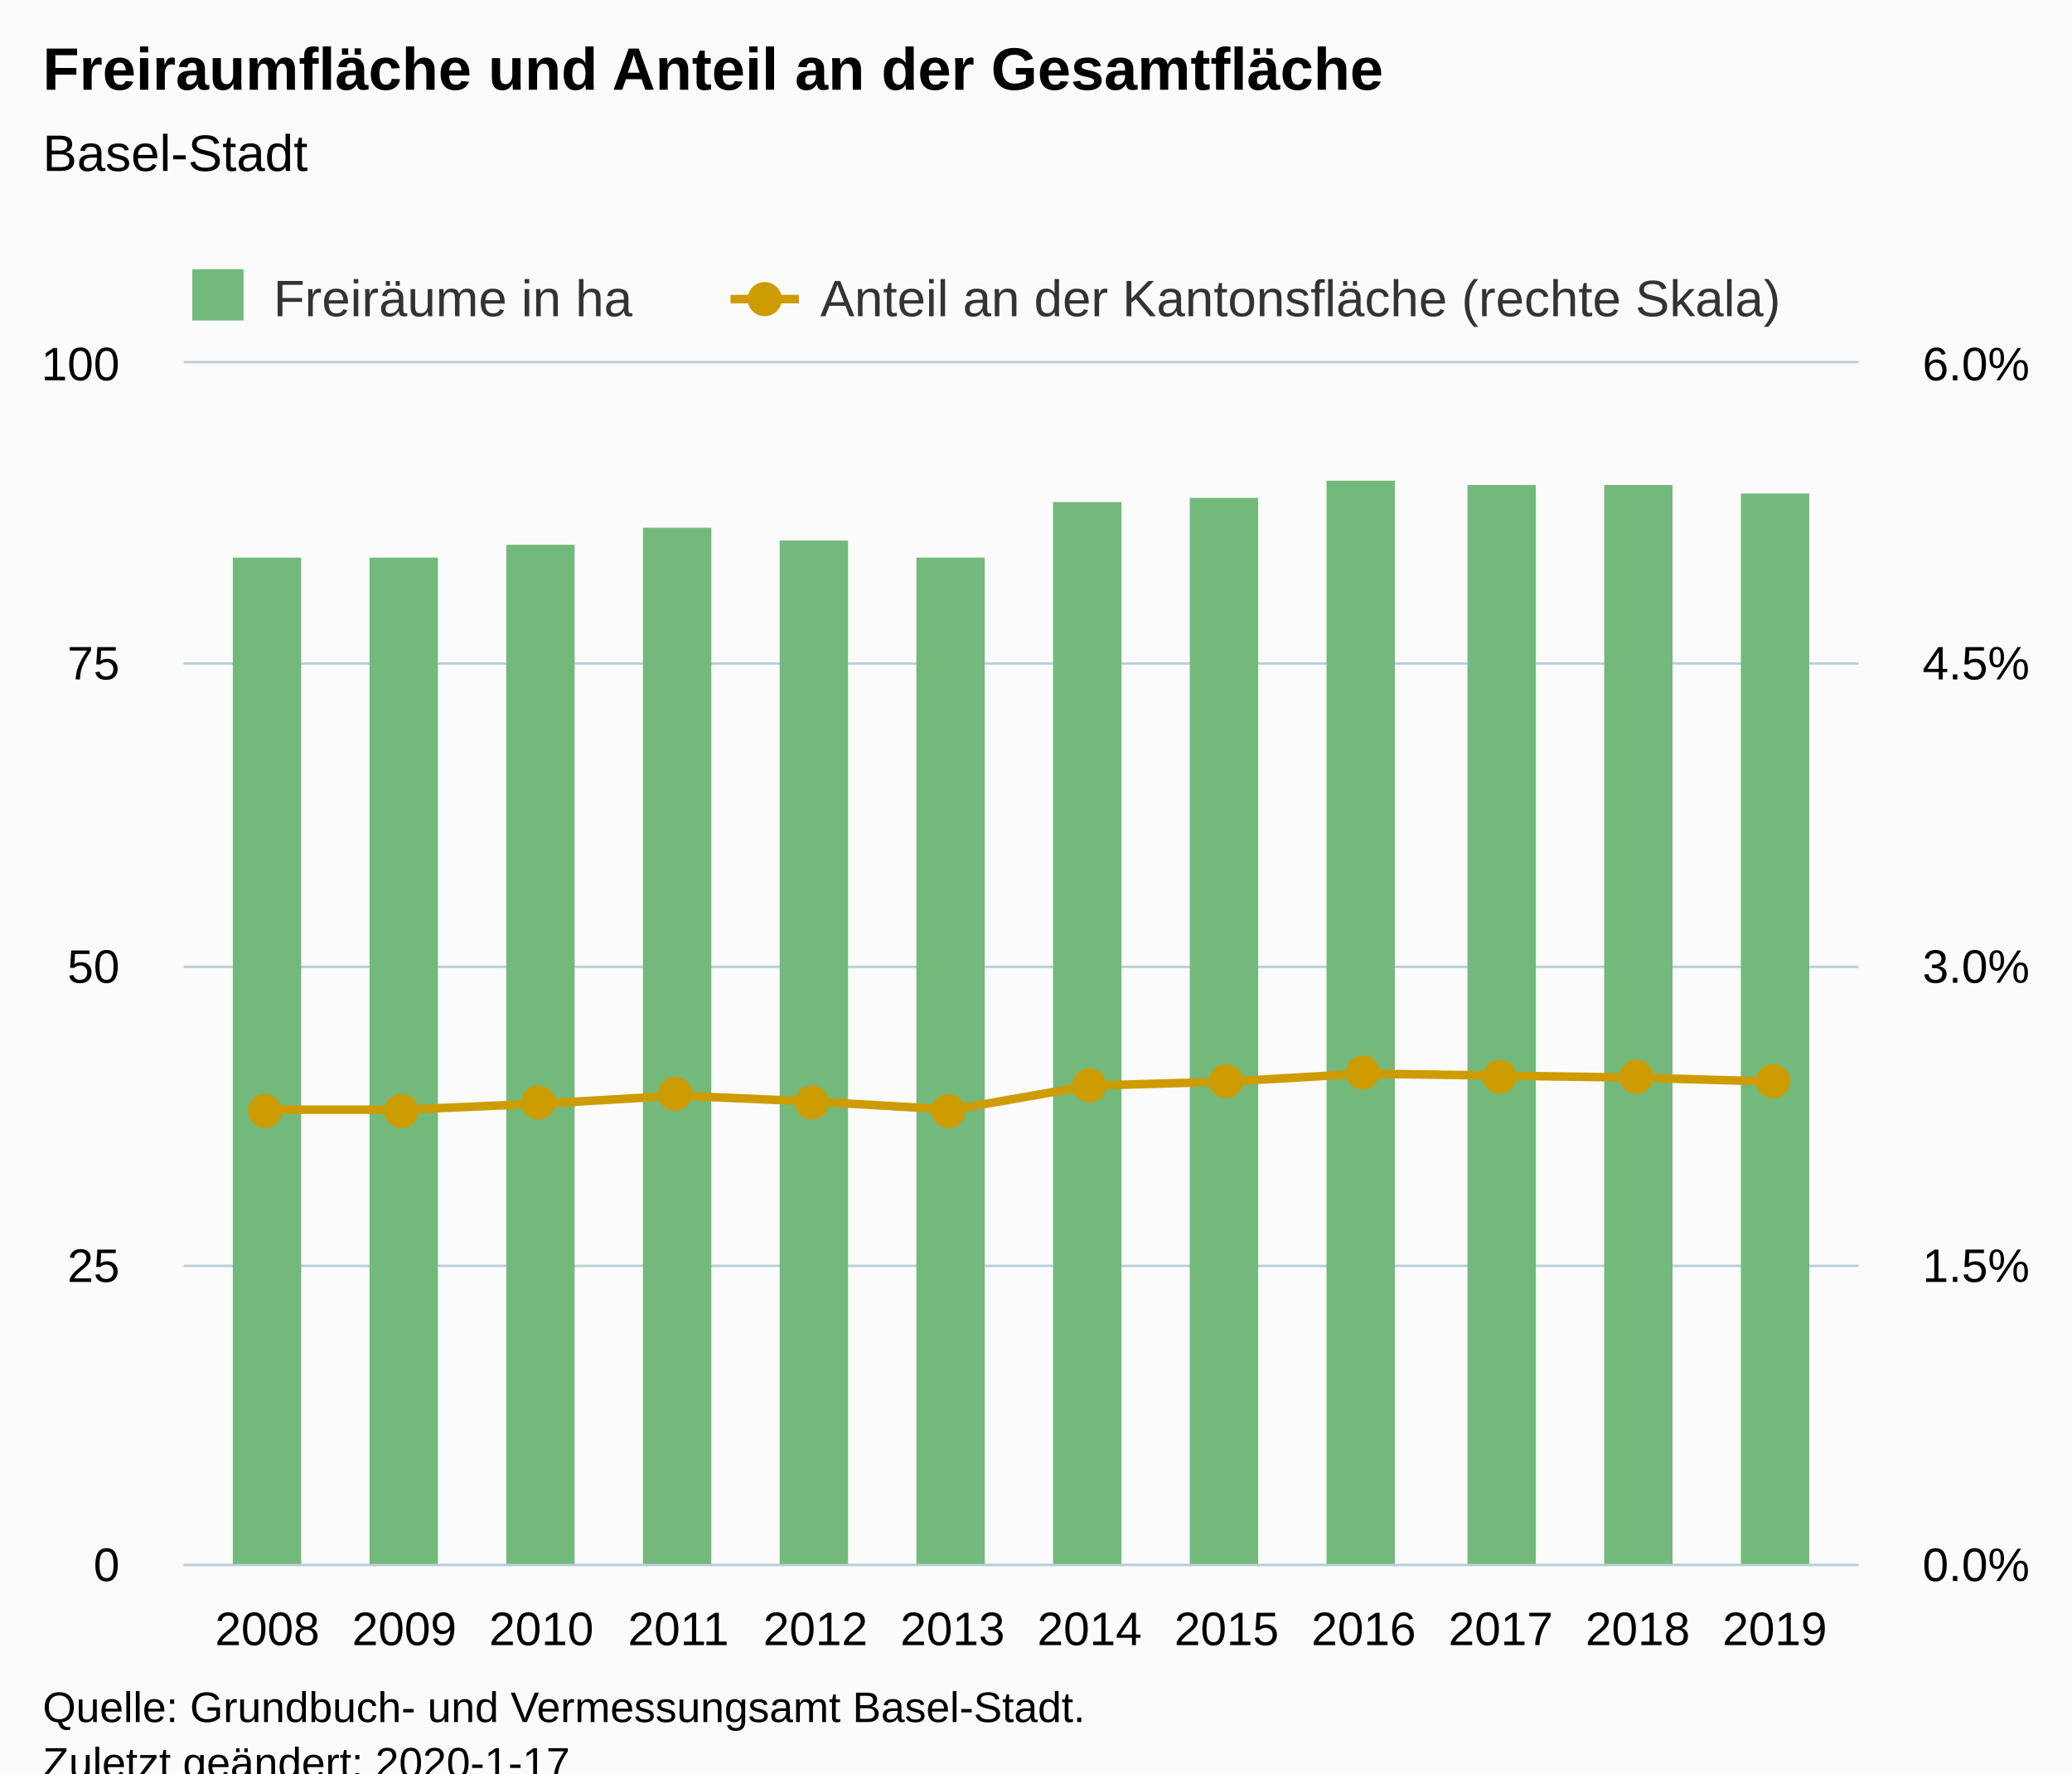
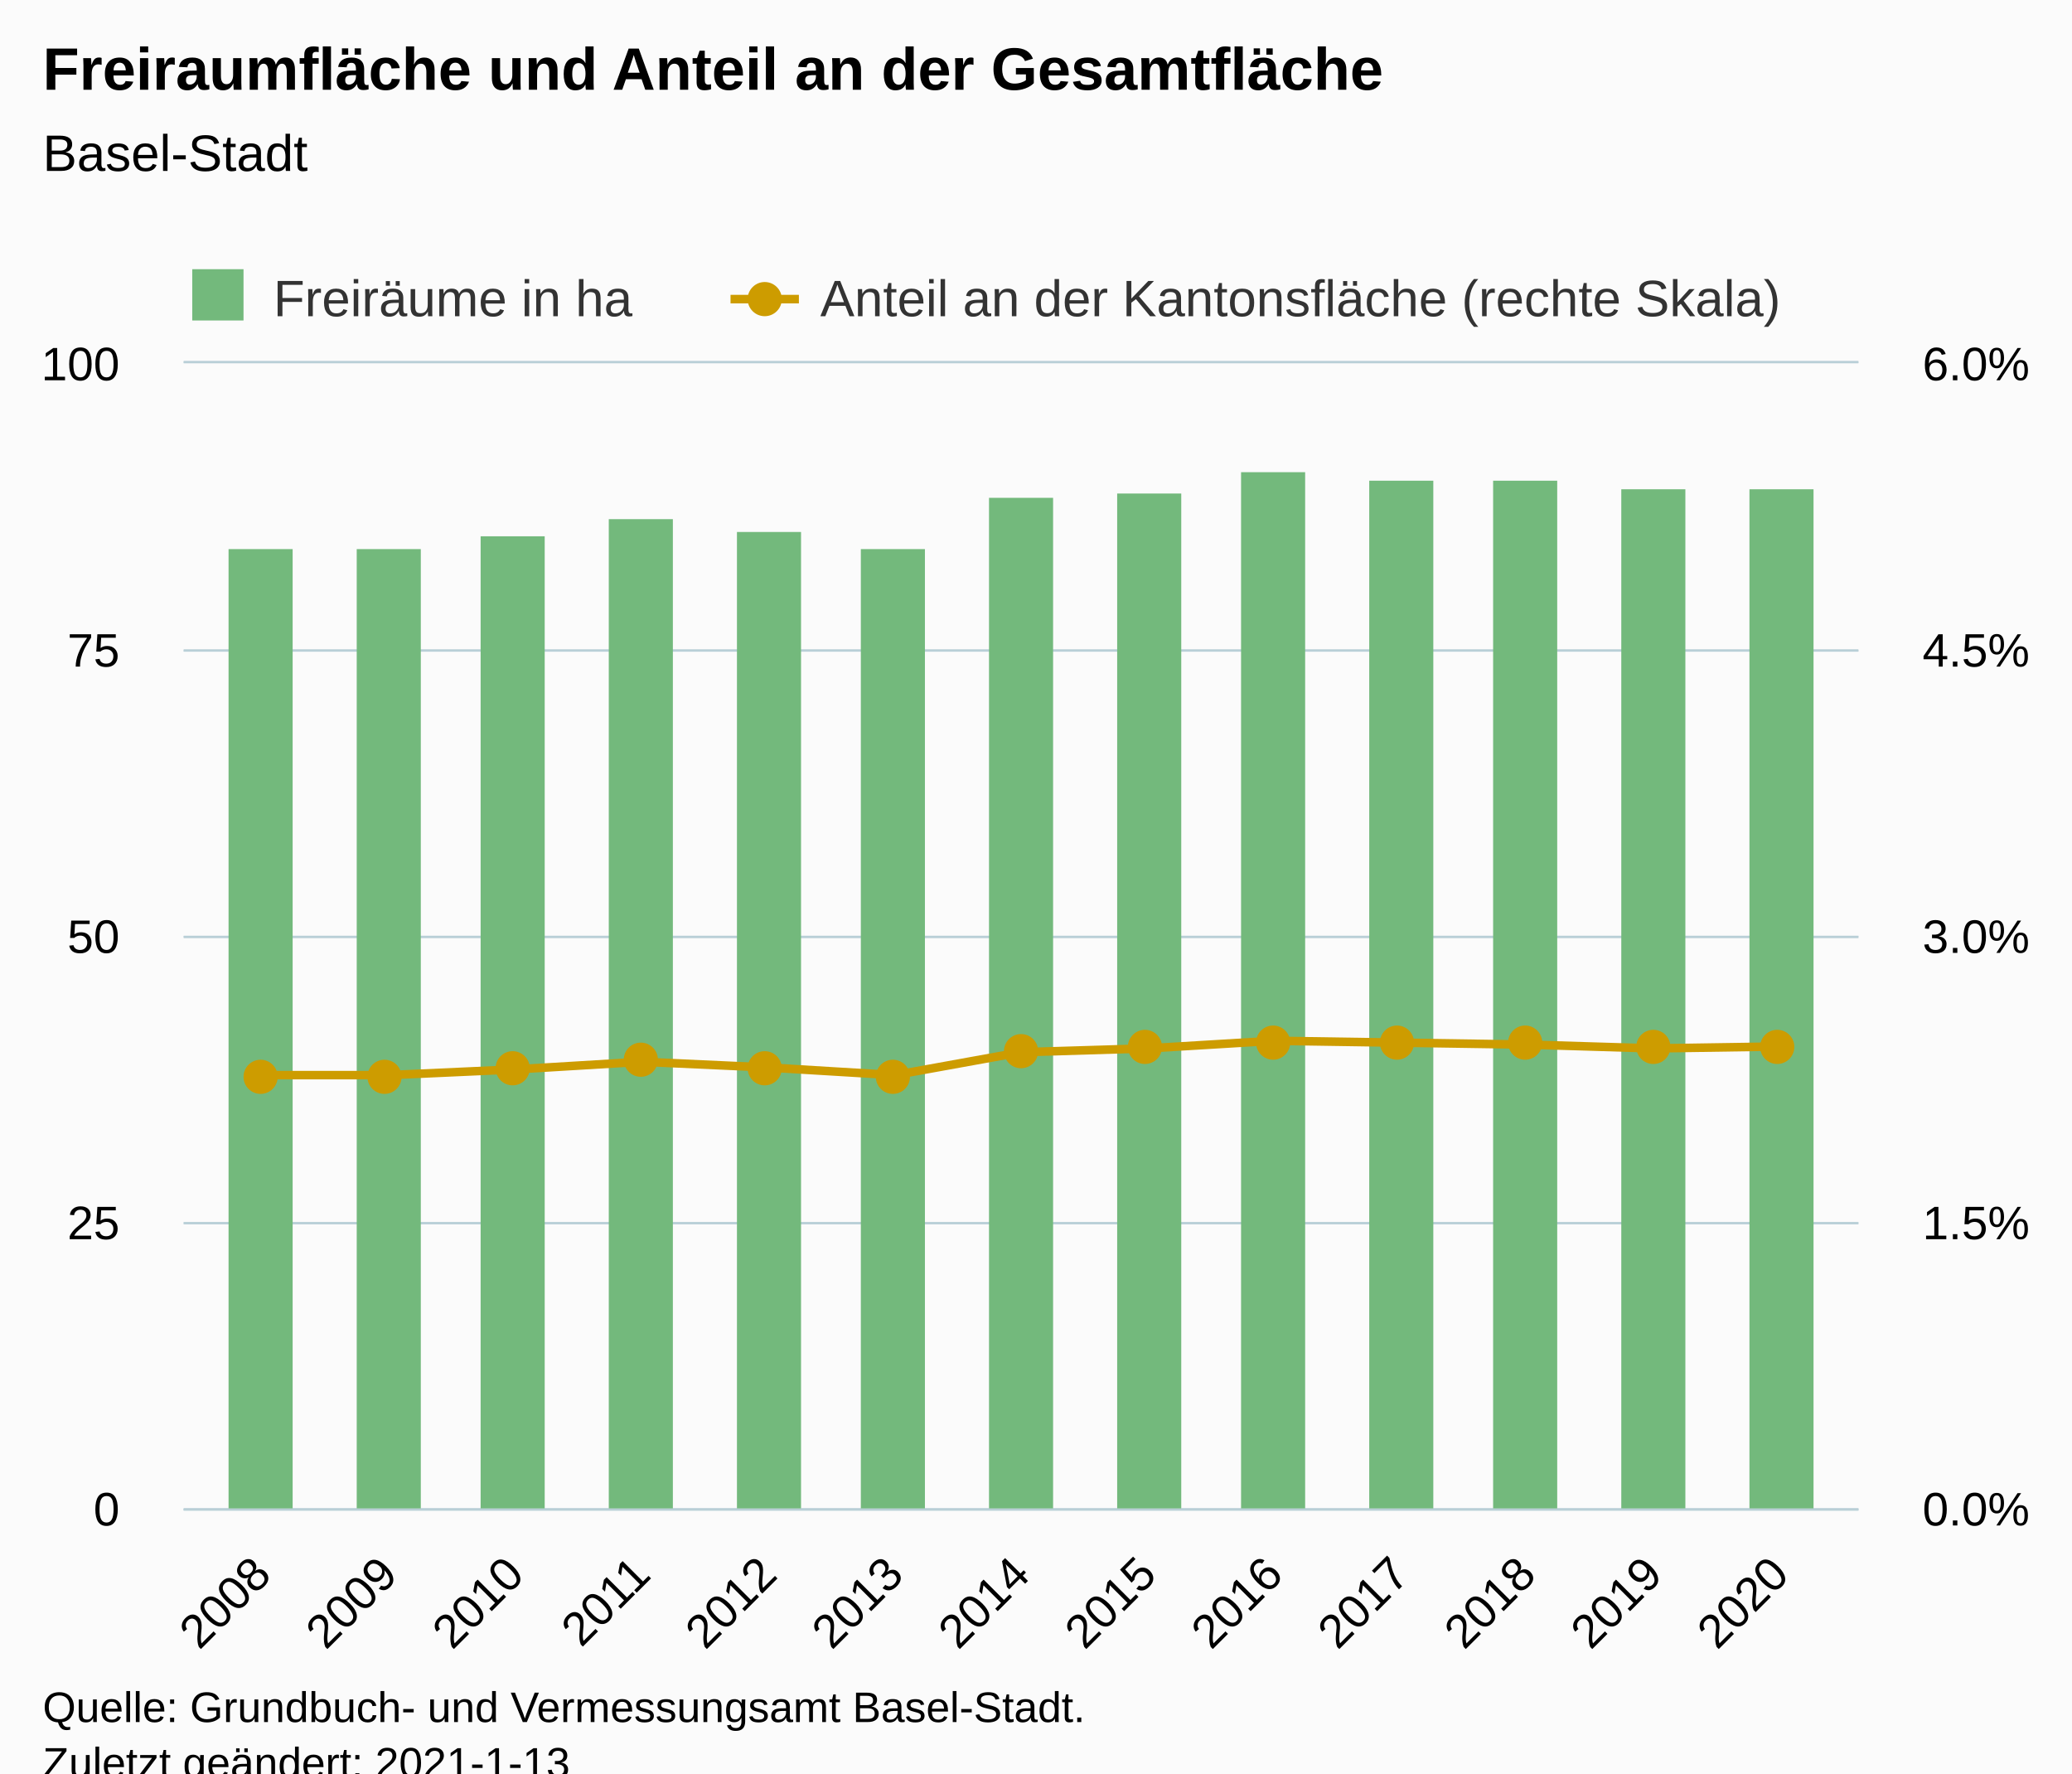
<svg xmlns="http://www.w3.org/2000/svg" version="1.1" class="highcharts-root" style="font-family:Arial;font-size:12px;" viewBox="0 0 485 415">
  <defs>
-     <clipPath id="highcharts-jk8a6w9-32-">
-       <rect x="0" y="0" width="392" height="281" fill="none" />
+     <clipPath id="highcharts-4urp89i-34-">
+       <rect x="0" y="0" width="392" height="268" fill="none" />
    </clipPath>
-     <clipPath id="highcharts-jk8a6w9-45-">
-       <rect x="0" y="0" width="392" height="281" fill="none" />
+     <clipPath id="highcharts-4urp89i-48-">
+       <rect x="0" y="0" width="392" height="268" fill="none" />
    </clipPath>
-     <clipPath id="highcharts-jk8a6w9-58-">
-       <rect x="0" y="0" width="392" height="281" fill="none" />
+     <clipPath id="highcharts-4urp89i-62-">
+       <rect x="0" y="0" width="392" height="268" fill="none" />
    </clipPath>
  </defs>
  <rect fill="#fbfbfb" class="highcharts-background" x="0" y="0" width="485" height="428" rx="0" ry="0" />
-   <rect fill="none" class="highcharts-plot-background" x="43" y="85" width="392" height="281" />
+   <rect fill="none" class="highcharts-plot-background" x="43" y="85" width="392" height="268" />
  <g class="highcharts-pane-group" data-z-index="0" />
  <g class="highcharts-grid highcharts-xaxis-grid" data-z-index="1">
-     <path fill="none" data-z-index="1" class="highcharts-grid-line" d="M 62.5 85 L 62.5 366" opacity="1" />
-     <path fill="none" data-z-index="1" class="highcharts-grid-line" d="M 94.5 85 L 94.5 366" opacity="1" />
-     <path fill="none" data-z-index="1" class="highcharts-grid-line" d="M 126.5 85 L 126.5 366" opacity="1" />
-     <path fill="none" data-z-index="1" class="highcharts-grid-line" d="M 158.5 85 L 158.5 366" opacity="1" />
-     <path fill="none" data-z-index="1" class="highcharts-grid-line" d="M 190.5 85 L 190.5 366" opacity="1" />
-     <path fill="none" data-z-index="1" class="highcharts-grid-line" d="M 222.5 85 L 222.5 366" opacity="1" />
-     <path fill="none" data-z-index="1" class="highcharts-grid-line" d="M 254.5 85 L 254.5 366" opacity="1" />
-     <path fill="none" data-z-index="1" class="highcharts-grid-line" d="M 286.5 85 L 286.5 366" opacity="1" />
-     <path fill="none" data-z-index="1" class="highcharts-grid-line" d="M 318.5 85 L 318.5 366" opacity="1" />
-     <path fill="none" data-z-index="1" class="highcharts-grid-line" d="M 350.5 85 L 350.5 366" opacity="1" />
-     <path fill="none" data-z-index="1" class="highcharts-grid-line" d="M 382.5 85 L 382.5 366" opacity="1" />
-     <path fill="none" data-z-index="1" class="highcharts-grid-line" d="M 414.5 85 L 414.5 366" opacity="1" />
+     <path fill="none" data-z-index="1" class="highcharts-grid-line" d="M 60.5 85 L 60.5 353" opacity="1" />
+     <path fill="none" data-z-index="1" class="highcharts-grid-line" d="M 90.5 85 L 90.5 353" opacity="1" />
+     <path fill="none" data-z-index="1" class="highcharts-grid-line" d="M 120.5 85 L 120.5 353" opacity="1" />
+     <path fill="none" data-z-index="1" class="highcharts-grid-line" d="M 149.5 85 L 149.5 353" opacity="1" />
+     <path fill="none" data-z-index="1" class="highcharts-grid-line" d="M 179.5 85 L 179.5 353" opacity="1" />
+     <path fill="none" data-z-index="1" class="highcharts-grid-line" d="M 208.5 85 L 208.5 353" opacity="1" />
+     <path fill="none" data-z-index="1" class="highcharts-grid-line" d="M 238.5 85 L 238.5 353" opacity="1" />
+     <path fill="none" data-z-index="1" class="highcharts-grid-line" d="M 268.5 85 L 268.5 353" opacity="1" />
+     <path fill="none" data-z-index="1" class="highcharts-grid-line" d="M 297.5 85 L 297.5 353" opacity="1" />
+     <path fill="none" data-z-index="1" class="highcharts-grid-line" d="M 327.5 85 L 327.5 353" opacity="1" />
+     <path fill="none" data-z-index="1" class="highcharts-grid-line" d="M 356.5 85 L 356.5 353" opacity="1" />
+     <path fill="none" data-z-index="1" class="highcharts-grid-line" d="M 386.5 85 L 386.5 353" opacity="1" />
+     <path fill="none" data-z-index="1" class="highcharts-grid-line" d="M 416.5 85 L 416.5 353" opacity="1" />
  </g>
  <g class="highcharts-grid highcharts-yaxis-grid" data-z-index="1">
-     <path fill="none" stroke="#B9CFD7" stroke-width="0.5" data-z-index="1" class="highcharts-grid-line" d="M 43 366.25 L 435 366.25" opacity="1" />
-     <path fill="none" stroke="#B9CFD7" stroke-width="0.5" data-z-index="1" class="highcharts-grid-line" d="M 43 296.25 L 435 296.25" opacity="1" />
-     <path fill="none" stroke="#B9CFD7" stroke-width="0.5" data-z-index="1" class="highcharts-grid-line" d="M 43 226.25 L 435 226.25" opacity="1" />
-     <path fill="none" stroke="#B9CFD7" stroke-width="0.5" data-z-index="1" class="highcharts-grid-line" d="M 43 155.25 L 435 155.25" opacity="1" />
+     <path fill="none" stroke="#B9CFD7" stroke-width="0.5" data-z-index="1" class="highcharts-grid-line" d="M 43 353.25 L 435 353.25" opacity="1" />
+     <path fill="none" stroke="#B9CFD7" stroke-width="0.5" data-z-index="1" class="highcharts-grid-line" d="M 43 286.25 L 435 286.25" opacity="1" />
+     <path fill="none" stroke="#B9CFD7" stroke-width="0.5" data-z-index="1" class="highcharts-grid-line" d="M 43 219.25 L 435 219.25" opacity="1" />
+     <path fill="none" stroke="#B9CFD7" stroke-width="0.5" data-z-index="1" class="highcharts-grid-line" d="M 43 152.25 L 435 152.25" opacity="1" />
    <path fill="none" stroke="#B9CFD7" stroke-width="0.5" data-z-index="1" class="highcharts-grid-line" d="M 43 84.75 L 435 84.75" opacity="1" />
  </g>
  <g class="highcharts-grid highcharts-yaxis-grid" data-z-index="1">
-     <path fill="none" stroke="#B9CFD7" stroke-width="0.5" data-z-index="1" class="highcharts-grid-line" d="M 43 366.25 L 435 366.25" opacity="1" />
-     <path fill="none" stroke="#B9CFD7" stroke-width="0.5" data-z-index="1" class="highcharts-grid-line" d="M 43 296.25 L 435 296.25" opacity="1" />
-     <path fill="none" stroke="#B9CFD7" stroke-width="0.5" data-z-index="1" class="highcharts-grid-line" d="M 43 226.25 L 435 226.25" opacity="1" />
-     <path fill="none" stroke="#B9CFD7" stroke-width="0.5" data-z-index="1" class="highcharts-grid-line" d="M 43 155.25 L 435 155.25" opacity="1" />
+     <path fill="none" stroke="#B9CFD7" stroke-width="0.5" data-z-index="1" class="highcharts-grid-line" d="M 43 353.25 L 435 353.25" opacity="1" />
+     <path fill="none" stroke="#B9CFD7" stroke-width="0.5" data-z-index="1" class="highcharts-grid-line" d="M 43 286.25 L 435 286.25" opacity="1" />
+     <path fill="none" stroke="#B9CFD7" stroke-width="0.5" data-z-index="1" class="highcharts-grid-line" d="M 43 219.25 L 435 219.25" opacity="1" />
+     <path fill="none" stroke="#B9CFD7" stroke-width="0.5" data-z-index="1" class="highcharts-grid-line" d="M 43 152.25 L 435 152.25" opacity="1" />
    <path fill="none" stroke="#B9CFD7" stroke-width="0.5" data-z-index="1" class="highcharts-grid-line" d="M 43 84.75 L 435 84.75" opacity="1" />
  </g>
-   <rect fill="none" class="highcharts-plot-border" data-z-index="1" x="43" y="85" width="392" height="281" />
+   <rect fill="none" class="highcharts-plot-border" data-z-index="1" x="43" y="85" width="392" height="268" />
  <g class="highcharts-axis highcharts-xaxis" data-z-index="2">
-     <path fill="none" class="highcharts-axis-line" stroke="#B9CFD7" stroke-width="0.5" data-z-index="7" d="M 43 366.25 L 435 366.25" />
+     <path fill="none" class="highcharts-axis-line" stroke="#B9CFD7" stroke-width="0.5" data-z-index="7" d="M 43 353.25 L 435 353.25" />
  </g>
  <g class="highcharts-axis highcharts-yaxis" data-z-index="2">
-     <path fill="none" class="highcharts-axis-line" data-z-index="7" d="M 43 85 L 43 366" />
+     <path fill="none" class="highcharts-axis-line" data-z-index="7" d="M 43 85 L 43 353" />
  </g>
  <g class="highcharts-axis highcharts-yaxis" data-z-index="2">
-     <path fill="none" class="highcharts-axis-line" data-z-index="7" d="M 435 85 L 435 366" />
+     <path fill="none" class="highcharts-axis-line" data-z-index="7" d="M 435 85 L 435 353" />
  </g>
  <g class="highcharts-series-group" data-z-index="3">
-     <g class="highcharts-series highcharts-series-0 highcharts-column-series" data-z-index="0.1" opacity="1" transform="translate(43,85) scale(1 1)" clip-path="url(#highcharts-jk8a6w9-45-)">
-       <rect x="11.5" y="45.5" width="16" height="236" fill="#73b97c" stroke="#ffffff" stroke-width="1e-7" opacity="1" class="highcharts-point" />
-       <rect x="43.5" y="45.5" width="16" height="236" fill="#73b97c" stroke="#ffffff" stroke-width="1e-7" opacity="1" class="highcharts-point" />
-       <rect x="75.5" y="42.5" width="16" height="239" fill="#73b97c" stroke="#ffffff" stroke-width="1e-7" opacity="1" class="highcharts-point" />
-       <rect x="107.5" y="38.5" width="16" height="243" fill="#73b97c" stroke="#ffffff" stroke-width="1e-7" opacity="1" class="highcharts-point" />
-       <rect x="139.5" y="41.5" width="16" height="240" fill="#73b97c" stroke="#ffffff" stroke-width="1e-7" opacity="1" class="highcharts-point" />
-       <rect x="171.5" y="45.5" width="16" height="236" fill="#73b97c" stroke="#ffffff" stroke-width="1e-7" opacity="1" class="highcharts-point" />
-       <rect x="203.5" y="32.5" width="16" height="249" fill="#73b97c" stroke="#ffffff" stroke-width="1e-7" opacity="1" class="highcharts-point" />
-       <rect x="235.5" y="31.5" width="16" height="250" fill="#73b97c" stroke="#ffffff" stroke-width="1e-7" opacity="1" class="highcharts-point" />
-       <rect x="267.5" y="27.5" width="16" height="254" fill="#73b97c" stroke="#ffffff" stroke-width="1e-7" opacity="1" class="highcharts-point" />
-       <rect x="300.5" y="28.5" width="16" height="253" fill="#73b97c" stroke="#ffffff" stroke-width="1e-7" opacity="1" class="highcharts-point" />
-       <rect x="332.5" y="28.5" width="16" height="253" fill="#73b97c" stroke="#ffffff" stroke-width="1e-7" opacity="1" class="highcharts-point" />
-       <rect x="364.5" y="30.5" width="16" height="251" fill="#73b97c" stroke="#ffffff" stroke-width="1e-7" opacity="1" class="highcharts-point" />
+     <g class="highcharts-series highcharts-series-0 highcharts-column-series" data-z-index="0.1" opacity="1" transform="translate(43,85) scale(1 1)" clip-path="url(#highcharts-4urp89i-48-)">
+       <rect x="10.5" y="43.5" width="15" height="225" fill="#73b97c" stroke="#ffffff" stroke-width="1e-7" opacity="1" class="highcharts-point" />
+       <rect x="40.5" y="43.5" width="15" height="225" fill="#73b97c" stroke="#ffffff" stroke-width="1e-7" opacity="1" class="highcharts-point" />
+       <rect x="69.5" y="40.5" width="15" height="228" fill="#73b97c" stroke="#ffffff" stroke-width="1e-7" opacity="1" class="highcharts-point" />
+       <rect x="99.5" y="36.5" width="15" height="232" fill="#73b97c" stroke="#ffffff" stroke-width="1e-7" opacity="1" class="highcharts-point" />
+       <rect x="129.5" y="39.5" width="15" height="229" fill="#73b97c" stroke="#ffffff" stroke-width="1e-7" opacity="1" class="highcharts-point" />
+       <rect x="158.5" y="43.5" width="15" height="225" fill="#73b97c" stroke="#ffffff" stroke-width="1e-7" opacity="1" class="highcharts-point" />
+       <rect x="188.5" y="31.5" width="15" height="237" fill="#73b97c" stroke="#ffffff" stroke-width="1e-7" opacity="1" class="highcharts-point" />
+       <rect x="218.5" y="30.5" width="15" height="238" fill="#73b97c" stroke="#ffffff" stroke-width="1e-7" opacity="1" class="highcharts-point" />
+       <rect x="247.5" y="25.5" width="15" height="243" fill="#73b97c" stroke="#ffffff" stroke-width="1e-7" opacity="1" class="highcharts-point" />
+       <rect x="277.5" y="27.5" width="15" height="241" fill="#73b97c" stroke="#ffffff" stroke-width="1e-7" opacity="1" class="highcharts-point" />
+       <rect x="306.5" y="27.5" width="15" height="241" fill="#73b97c" stroke="#ffffff" stroke-width="1e-7" opacity="1" class="highcharts-point" />
+       <rect x="336.5" y="29.5" width="15" height="239" fill="#73b97c" stroke="#ffffff" stroke-width="1e-7" opacity="1" class="highcharts-point" />
+       <rect x="366.5" y="29.5" width="15" height="239" fill="#73b97c" stroke="#ffffff" stroke-width="1e-7" opacity="1" class="highcharts-point" />
    </g>
    <g class="highcharts-markers highcharts-series-0 highcharts-column-series" data-z-index="0.1" opacity="1" transform="translate(43,85) scale(1 1)" clip-path="none" />
-     <g class="highcharts-series highcharts-series-1 highcharts-line-series" data-z-index="0.1" opacity="1" transform="translate(43,85) scale(1 1)" clip-path="url(#highcharts-jk8a6w9-58-)">
-       <path fill="none" d="M 19.568 174.688 L 51.646 174.688 L 83.725 173.283 L 115.804 171.41 L 147.882 172.815 L 179.961 174.688 L 212.039 169.068 L 244.118 168.132 L 276.196 166.258 L 308.275 166.727 L 340.354 167.195 L 372.432 168.132" class="highcharts-graph" data-z-index="1" stroke="#cd9c00" stroke-width="2" stroke-linejoin="round" stroke-linecap="round" />
+     <g class="highcharts-series highcharts-series-1 highcharts-line-series" data-z-index="0.1" opacity="1" transform="translate(43,85) scale(1 1)" clip-path="url(#highcharts-4urp89i-62-)">
+       <path fill="none" d="M 18.356 166.607 L 47.964 166.607 L 77.571 165.267 L 107.178 163.48 L 136.785 164.82 L 166.393 166.607 L 196 161.247 L 225.607 160.353 L 255.215 158.567 L 284.822 159.013 L 314.429 159.46 L 344.036 160.353 L 373.644 159.907" class="highcharts-graph" data-z-index="1" stroke="#cd9c00" stroke-width="2" stroke-linejoin="round" stroke-linecap="round" />
    </g>
    <g class="highcharts-markers highcharts-series-1 highcharts-line-series" data-z-index="0.1" opacity="1" transform="translate(43,85) scale(1 1)" clip-path="none">
-       <path fill="#cd9c00" d="M 19 179 A 4 4 0 1 1 19.004 179 Z" opacity="1" class="highcharts-point" />
-       <path fill="#cd9c00" d="M 51 179 A 4 4 0 1 1 51.004 179 Z" opacity="1" class="highcharts-point" />
-       <path fill="#cd9c00" d="M 83 177 A 4 4 0 1 1 83.004 177 Z" opacity="1" class="highcharts-point" />
-       <path fill="#cd9c00" d="M 115 175 A 4 4 0 1 1 115.004 175 Z" opacity="1" class="highcharts-point" />
-       <path fill="#cd9c00" d="M 147 177 A 4 4 0 1 1 147.004 177 Z" opacity="1" class="highcharts-point" />
-       <path fill="#cd9c00" d="M 179 179 A 4 4 0 1 1 179.004 179 Z" opacity="1" class="highcharts-point" />
-       <path fill="#cd9c00" d="M 212 173 A 4 4 0 1 1 212.004 173 Z" opacity="1" class="highcharts-point" />
-       <path fill="#cd9c00" d="M 244 172 A 4 4 0 1 1 244.004 172 Z" opacity="1" class="highcharts-point" />
-       <path fill="#cd9c00" d="M 276 170 A 4 4 0 1 1 276.004 170 Z" opacity="1" class="highcharts-point" />
-       <path fill="#cd9c00" d="M 308 171 A 4 4 0 1 1 308.004 171 Z" opacity="1" class="highcharts-point" />
-       <path fill="#cd9c00" d="M 340 171 A 4 4 0 1 1 340.004 171 Z" opacity="1" class="highcharts-point" />
-       <path fill="#cd9c00" d="M 372 172 A 4 4 0 1 1 372.004 172 Z" opacity="1" class="highcharts-point" />
+       <path fill="#cd9c00" d="M 18 171 A 4 4 0 1 1 18.004 171 Z" opacity="1" class="highcharts-point" />
+       <path fill="#cd9c00" d="M 47 171 A 4 4 0 1 1 47.004 171 Z" opacity="1" class="highcharts-point" />
+       <path fill="#cd9c00" d="M 77 169 A 4 4 0 1 1 77.004 169 Z" opacity="1" class="highcharts-point" />
+       <path fill="#cd9c00" d="M 107 167 A 4 4 0 1 1 107.004 167 Z" opacity="1" class="highcharts-point" />
+       <path fill="#cd9c00" d="M 136 169 A 4 4 0 1 1 136.004 169 Z" opacity="1" class="highcharts-point" />
+       <path fill="#cd9c00" d="M 166 171 A 4 4 0 1 1 166.004 171 Z" opacity="1" class="highcharts-point" />
+       <path fill="#cd9c00" d="M 196 165 A 4 4 0 1 1 196.004 165 Z" opacity="1" class="highcharts-point" />
+       <path fill="#cd9c00" d="M 225 164 A 4 4 0 1 1 225.004 164 Z" opacity="1" class="highcharts-point" />
+       <path fill="#cd9c00" d="M 255 163 A 4 4 0 1 1 255.004 163 Z" opacity="1" class="highcharts-point" />
+       <path fill="#cd9c00" d="M 284 163 A 4 4 0 1 1 284.004 163 Z" opacity="1" class="highcharts-point" />
+       <path fill="#cd9c00" d="M 314 163 A 4 4 0 1 1 314.004 163 Z" opacity="1" class="highcharts-point" />
+       <path fill="#cd9c00" d="M 344 164 A 4 4 0 1 1 344.004 164 Z" opacity="1" class="highcharts-point" />
+       <path fill="#cd9c00" d="M 373 164 A 4 4 0 1 1 373.004 164 Z" opacity="1" class="highcharts-point" />
    </g>
  </g>
  <text x="10" text-anchor="start" class="highcharts-title" data-z-index="4" style="color:#000000;font-size:14px;font-weight:bold;fill:#000000;" y="21">
    <tspan>Freiraumfläche und Anteil an der Gesamtfläche</tspan>
  </text>
  <text x="10" text-anchor="start" class="highcharts-subtitle" data-z-index="4" style="color:#000000;font-size:12px;font-weight:normal;fill:#000000;" y="40">
    <tspan>Basel-Stadt</tspan>
  </text>
  <text x="10" text-anchor="start" class="highcharts-caption" data-z-index="4" style="color:#666666;fill:#666666;" y="400" />
  <g class="highcharts-legend" data-z-index="7" transform="translate(35,56)">
    <rect fill="none" class="highcharts-legend-box" rx="0" ry="0" x="0" y="0" width="394" height="26" visibility="visible" />
    <g data-z-index="1">
      <g>
        <g class="highcharts-legend-item highcharts-column-series highcharts-color-undefined highcharts-series-0" data-z-index="1" transform="translate(8,3)">
          <text x="21" style="color:#333333;cursor:pointer;font-size:12px;font-weight:normal;fill:#333333;" text-anchor="start" data-z-index="2" y="15">
            <tspan>Freiräume in ha</tspan>
          </text>
          <rect x="2" y="4" width="12" height="12" fill="#73b97c" class="highcharts-point" data-z-index="3" />
        </g>
        <g class="highcharts-legend-item highcharts-line-series highcharts-color-undefined highcharts-series-1" data-z-index="1" transform="translate(136,3)">
          <path fill="none" d="M 0 11 L 16 11" class="highcharts-graph" stroke="#cd9c00" stroke-width="2" />
          <path fill="#cd9c00" d="M 8 15 A 4 4 0 1 1 8.004 15 Z" class="highcharts-point" opacity="1" />
          <text x="21" y="15" style="color:#333333;cursor:pointer;font-size:12px;font-weight:normal;fill:#333333;" text-anchor="start" data-z-index="2">
            <tspan>Anteil an der Kantonsfläche (rechte Skala)</tspan>
          </text>
        </g>
      </g>
    </g>
  </g>
  <g class="highcharts-axis-labels highcharts-xaxis-labels" data-z-index="7">
-     <text x="62.568" style="color:#000000;cursor:default;font-size:11px;fill:#000000;" text-anchor="middle" transform="translate(0,0)" y="385" opacity="1">2008</text>
-     <text x="94.646" style="color:#000000;cursor:default;font-size:11px;fill:#000000;" text-anchor="middle" transform="translate(0,0)" y="385" opacity="1">2009</text>
-     <text x="126.725" style="color:#000000;cursor:default;font-size:11px;fill:#000000;" text-anchor="middle" transform="translate(0,0)" y="385" opacity="1">2010</text>
-     <text x="158.804" style="color:#000000;cursor:default;font-size:11px;fill:#000000;" text-anchor="middle" transform="translate(0,0)" y="385" opacity="1">2011</text>
-     <text x="190.882" style="color:#000000;cursor:default;font-size:11px;fill:#000000;" text-anchor="middle" transform="translate(0,0)" y="385" opacity="1">2012</text>
-     <text x="222.961" style="color:#000000;cursor:default;font-size:11px;fill:#000000;" text-anchor="middle" transform="translate(0,0)" y="385" opacity="1">2013</text>
-     <text x="255.039" style="color:#000000;cursor:default;font-size:11px;fill:#000000;" text-anchor="middle" transform="translate(0,0)" y="385" opacity="1">2014</text>
-     <text x="287.118" style="color:#000000;cursor:default;font-size:11px;fill:#000000;" text-anchor="middle" transform="translate(0,0)" y="385" opacity="1">2015</text>
-     <text x="319.196" style="color:#000000;cursor:default;font-size:11px;fill:#000000;" text-anchor="middle" transform="translate(0,0)" y="385" opacity="1">2016</text>
-     <text x="351.275" style="color:#000000;cursor:default;font-size:11px;fill:#000000;" text-anchor="middle" transform="translate(0,0)" y="385" opacity="1">2017</text>
-     <text x="383.354" style="color:#000000;cursor:default;font-size:11px;fill:#000000;" text-anchor="middle" transform="translate(0,0)" y="385" opacity="1">2018</text>
-     <text x="415.432" style="color:#000000;cursor:default;font-size:11px;fill:#000000;" text-anchor="middle" transform="translate(0,0)" y="385" opacity="1">2019</text>
+     <text x="63.949" style="color:#000000;cursor:default;font-size:11px;fill:#000000;" text-anchor="end" transform="translate(0,0) rotate(-45 63.94922 369)" y="369" opacity="1">2008</text>
+     <text x="93.556" style="color:#000000;cursor:default;font-size:11px;fill:#000000;" text-anchor="end" transform="translate(0,0) rotate(-45 93.55647 369)" y="369" opacity="1">2009</text>
+     <text x="123.164" style="color:#000000;cursor:default;font-size:11px;fill:#000000;" text-anchor="end" transform="translate(0,0) rotate(-45 123.1637 369)" y="369" opacity="1">2010</text>
+     <text x="152.771" style="color:#000000;cursor:default;font-size:11px;fill:#000000;" text-anchor="end" transform="translate(0,0) rotate(-45 152.771 369)" y="369" opacity="1">2011</text>
+     <text x="182.378" style="color:#000000;cursor:default;font-size:11px;fill:#000000;" text-anchor="end" transform="translate(0,0) rotate(-45 182.3782 369)" y="369" opacity="1">2012</text>
+     <text x="211.985" style="color:#000000;cursor:default;font-size:11px;fill:#000000;" text-anchor="end" transform="translate(0,0) rotate(-45 211.9855 369)" y="369" opacity="1">2013</text>
+     <text x="241.593" style="color:#000000;cursor:default;font-size:11px;fill:#000000;" text-anchor="end" transform="translate(0,0) rotate(-45 241.5927 369)" y="369" opacity="1">2014</text>
+     <text x="271.2" style="color:#000000;cursor:default;font-size:11px;fill:#000000;" text-anchor="end" transform="translate(0,0) rotate(-45 271.2 369)" y="369" opacity="1">2015</text>
+     <text x="300.807" style="color:#000000;cursor:default;font-size:11px;fill:#000000;" text-anchor="end" transform="translate(0,0) rotate(-45 300.8072 369)" y="369" opacity="1">2016</text>
+     <text x="330.414" style="color:#000000;cursor:default;font-size:11px;fill:#000000;" text-anchor="end" transform="translate(0,0) rotate(-45 330.4145 369)" y="369" opacity="1">2017</text>
+     <text x="360.022" style="color:#000000;cursor:default;font-size:11px;fill:#000000;" text-anchor="end" transform="translate(0,0) rotate(-45 360.0217 369)" y="369" opacity="1">2018</text>
+     <text x="389.629" style="color:#000000;cursor:default;font-size:11px;fill:#000000;" text-anchor="end" transform="translate(0,0) rotate(-45 389.629 369)" y="369" opacity="1">2019</text>
+     <text x="419.236" style="color:#000000;cursor:default;font-size:11px;fill:#000000;" text-anchor="end" transform="translate(0,0) rotate(-45 419.2362 369)" y="369" opacity="1">2020</text>
  </g>
  <g class="highcharts-axis-labels highcharts-yaxis-labels" data-z-index="7">
-     <text x="28" style="color:#000000;cursor:default;font-size:11px;fill:#000000;" text-anchor="end" transform="translate(0,0)" y="370" opacity="1">0</text>
-     <text x="28" style="color:#000000;cursor:default;font-size:11px;fill:#000000;" text-anchor="end" transform="translate(0,0)" y="300" opacity="1">25</text>
-     <text x="28" style="color:#000000;cursor:default;font-size:11px;fill:#000000;" text-anchor="end" transform="translate(0,0)" y="230" opacity="1">50</text>
-     <text x="28" style="color:#000000;cursor:default;font-size:11px;fill:#000000;" text-anchor="end" transform="translate(0,0)" y="159" opacity="1">75</text>
+     <text x="28" style="color:#000000;cursor:default;font-size:11px;fill:#000000;" text-anchor="end" transform="translate(0,0)" y="357" opacity="1">0</text>
+     <text x="28" style="color:#000000;cursor:default;font-size:11px;fill:#000000;" text-anchor="end" transform="translate(0,0)" y="290" opacity="1">25</text>
+     <text x="28" style="color:#000000;cursor:default;font-size:11px;fill:#000000;" text-anchor="end" transform="translate(0,0)" y="223" opacity="1">50</text>
+     <text x="28" style="color:#000000;cursor:default;font-size:11px;fill:#000000;" text-anchor="end" transform="translate(0,0)" y="156" opacity="1">75</text>
    <text x="28" style="color:#000000;cursor:default;font-size:11px;fill:#000000;" text-anchor="end" transform="translate(0,0)" y="89" opacity="1">100</text>
  </g>
  <g class="highcharts-axis-labels highcharts-yaxis-labels" data-z-index="7">
-     <text x="450" style="color:#000000;cursor:default;font-size:11px;fill:#000000;" text-anchor="start" transform="translate(0,0)" y="370" opacity="1">0.0%</text>
-     <text x="450" style="color:#000000;cursor:default;font-size:11px;fill:#000000;" text-anchor="start" transform="translate(0,0)" y="300" opacity="1">1.5%</text>
-     <text x="450" style="color:#000000;cursor:default;font-size:11px;fill:#000000;" text-anchor="start" transform="translate(0,0)" y="230" opacity="1">3.0%</text>
-     <text x="450" style="color:#000000;cursor:default;font-size:11px;fill:#000000;" text-anchor="start" transform="translate(0,0)" y="159" opacity="1">4.5%</text>
+     <text x="450" style="color:#000000;cursor:default;font-size:11px;fill:#000000;" text-anchor="start" transform="translate(0,0)" y="357" opacity="1">0.0%</text>
+     <text x="450" style="color:#000000;cursor:default;font-size:11px;fill:#000000;" text-anchor="start" transform="translate(0,0)" y="290" opacity="1">1.5%</text>
+     <text x="450" style="color:#000000;cursor:default;font-size:11px;fill:#000000;" text-anchor="start" transform="translate(0,0)" y="223" opacity="1">3.0%</text>
+     <text x="450" style="color:#000000;cursor:default;font-size:11px;fill:#000000;" text-anchor="start" transform="translate(0,0)" y="156" opacity="1">4.5%</text>
    <text x="450" style="color:#000000;cursor:default;font-size:11px;fill:#000000;" text-anchor="start" transform="translate(0,0)" y="89" opacity="1">6.0%</text>
  </g>
  <text x="10" class="highcharts-credits" text-anchor="start" data-z-index="8" style="cursor:default;color:#000000;font-size:10px;fill:#000000;" y="403">
    <tspan>Quelle: Grundbuch- und Vermessungsamt Basel-Stadt.</tspan>
-     <tspan x="10" dy="13">Zuletzt geändert: 2020-1-17</tspan>
+     <tspan x="10" dy="13">Zuletzt geändert: 2021-1-13</tspan>
  </text>
</svg>
